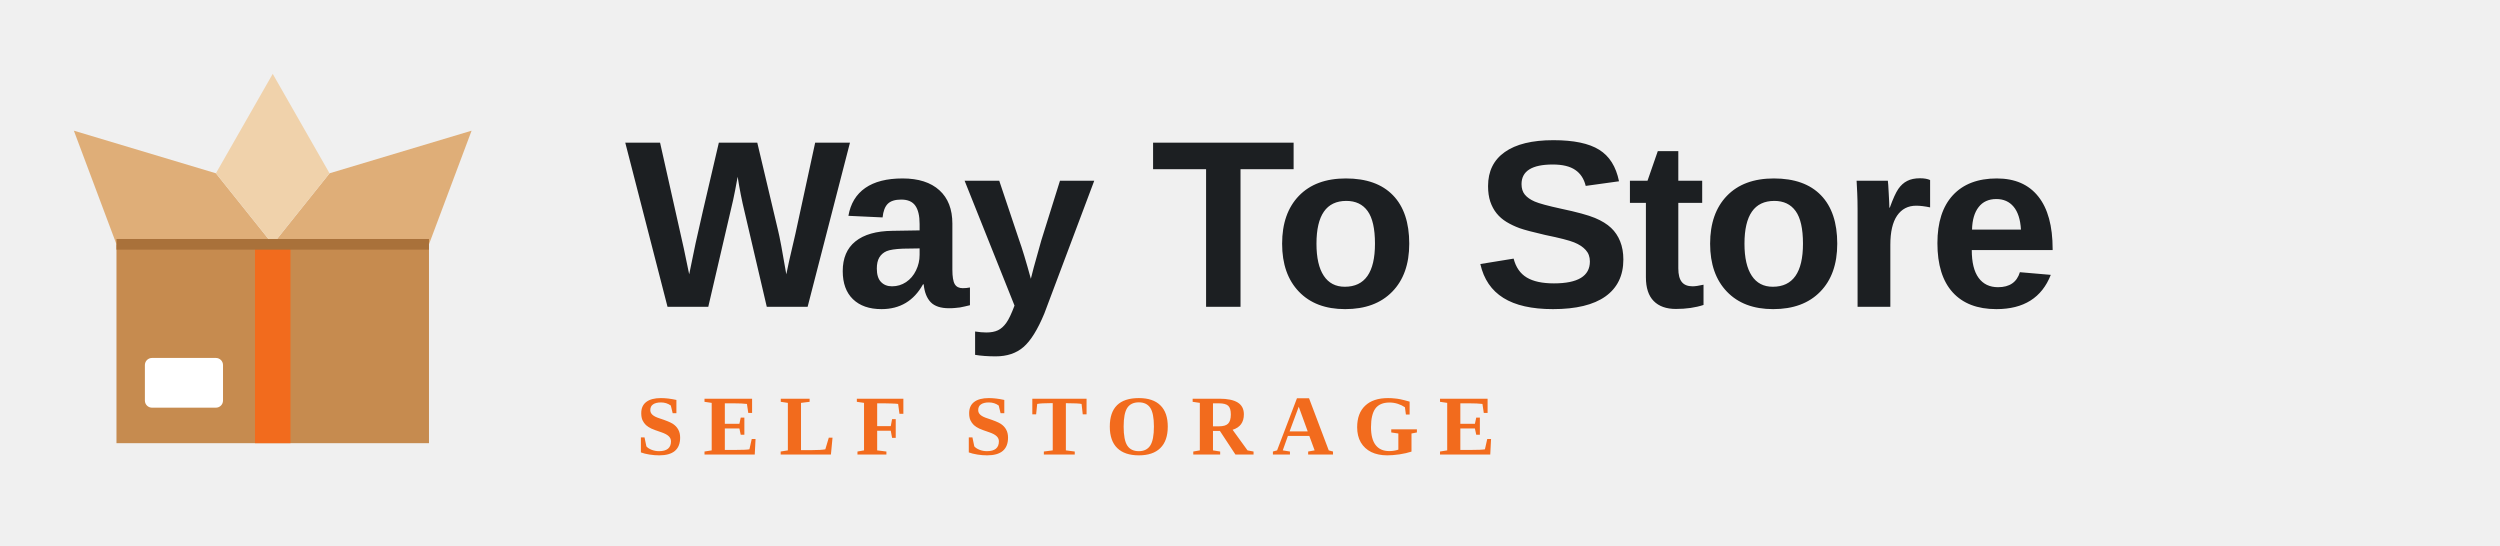
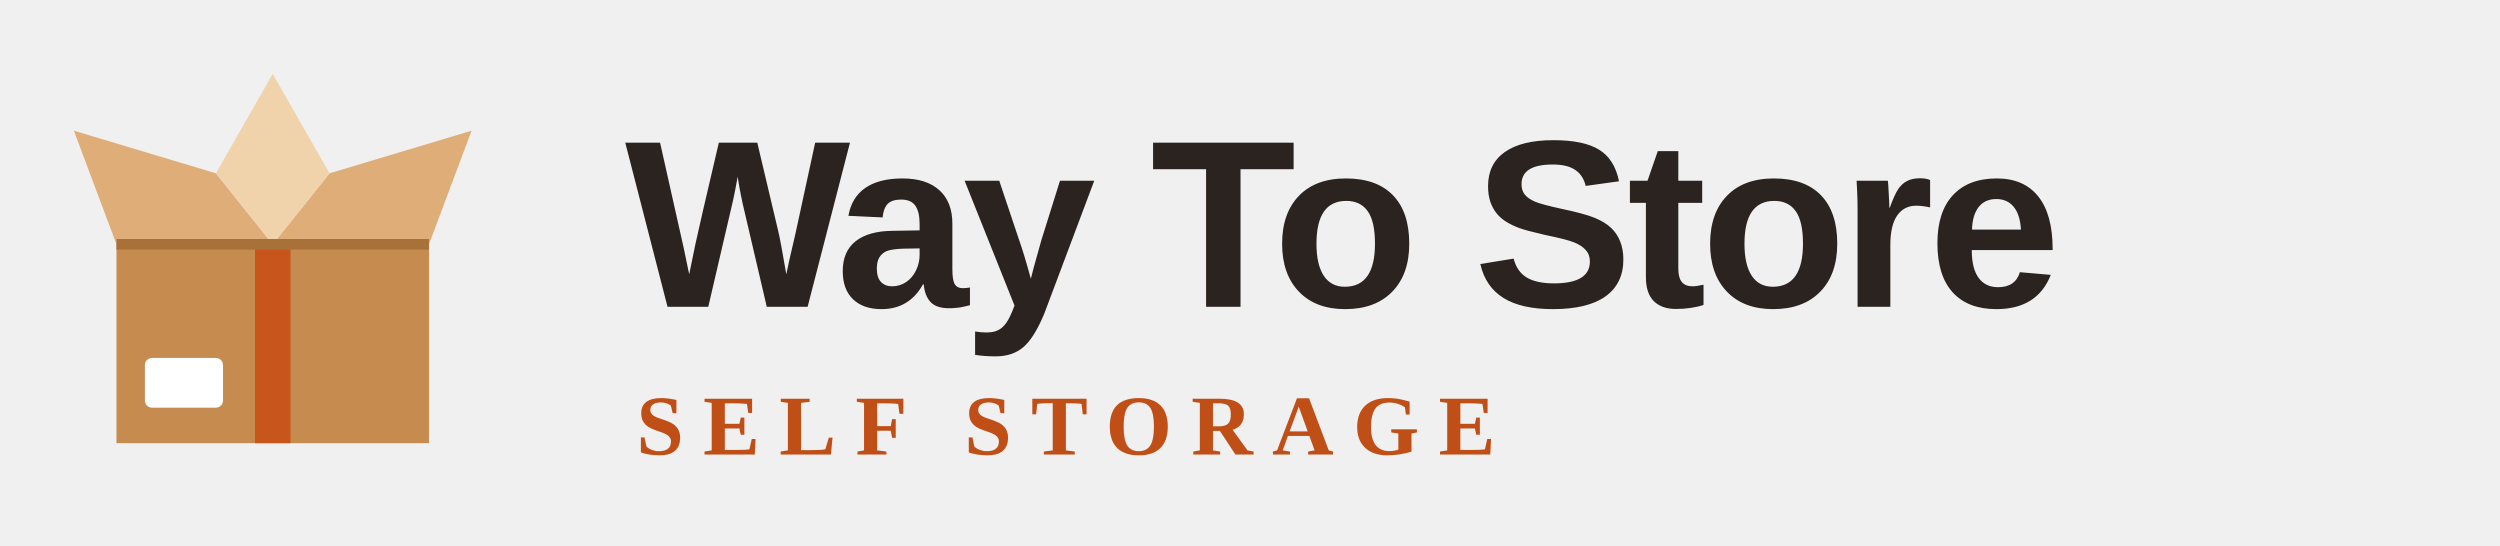
<svg xmlns="http://www.w3.org/2000/svg" viewBox="0 0 440 96" width="440" height="96" role="img" aria-label="Way To Store Self Storage">
  <g transform="translate(8 8) scale(1.25)">
    <path d="M10 28 H54 V56 H10 Z" fill="#c68b4f" />
    <path d="M10 28 L4 12 L24 18 L32 28 Z M54 28 L60 12 L40 18 L32 28 Z" fill="#dfae78" />
    <path d="M24 18 L32 4 L40 18 L32 28 Z" fill="#f0d2ab" />
-     <rect x="29.5" y="28" width="5" height="28" fill="#f26b1d" />
+     <rect x="29.5" y="28" width="5" height="28" fill="#c8551b" />
    <path d="M10 28 H54" stroke="#a9713a" stroke-width="1.5" />
    <rect x="14" y="44" width="11" height="7" rx="1" fill="#ffffff" />
  </g>
-   <text x="110" y="54" font-family="Sora, Segoe UI, Arial, sans-serif" font-weight="800" font-size="42" letter-spacing="-1" fill="#1c1f22">Way To Store</text>
-   <text x="112" y="80" font-family="Source Sans 3, Segoe UI, Arial, sans-serif" font-weight="600" font-size="15" letter-spacing="3.4" fill="#f26b1d">SELF STORAGE</text>
+   <text x="110" y="54" font-family="Sora, Segoe UI, Arial, sans-serif" font-weight="800" font-size="42" letter-spacing="-1" fill="#2a2320">Way To Store</text>
+   <text x="112" y="80" font-family="Source Sans 3, Segoe UI, Arial, sans-serif" font-weight="600" font-size="15" letter-spacing="3.4" fill="#c04f17">SELF STORAGE</text>
</svg>
